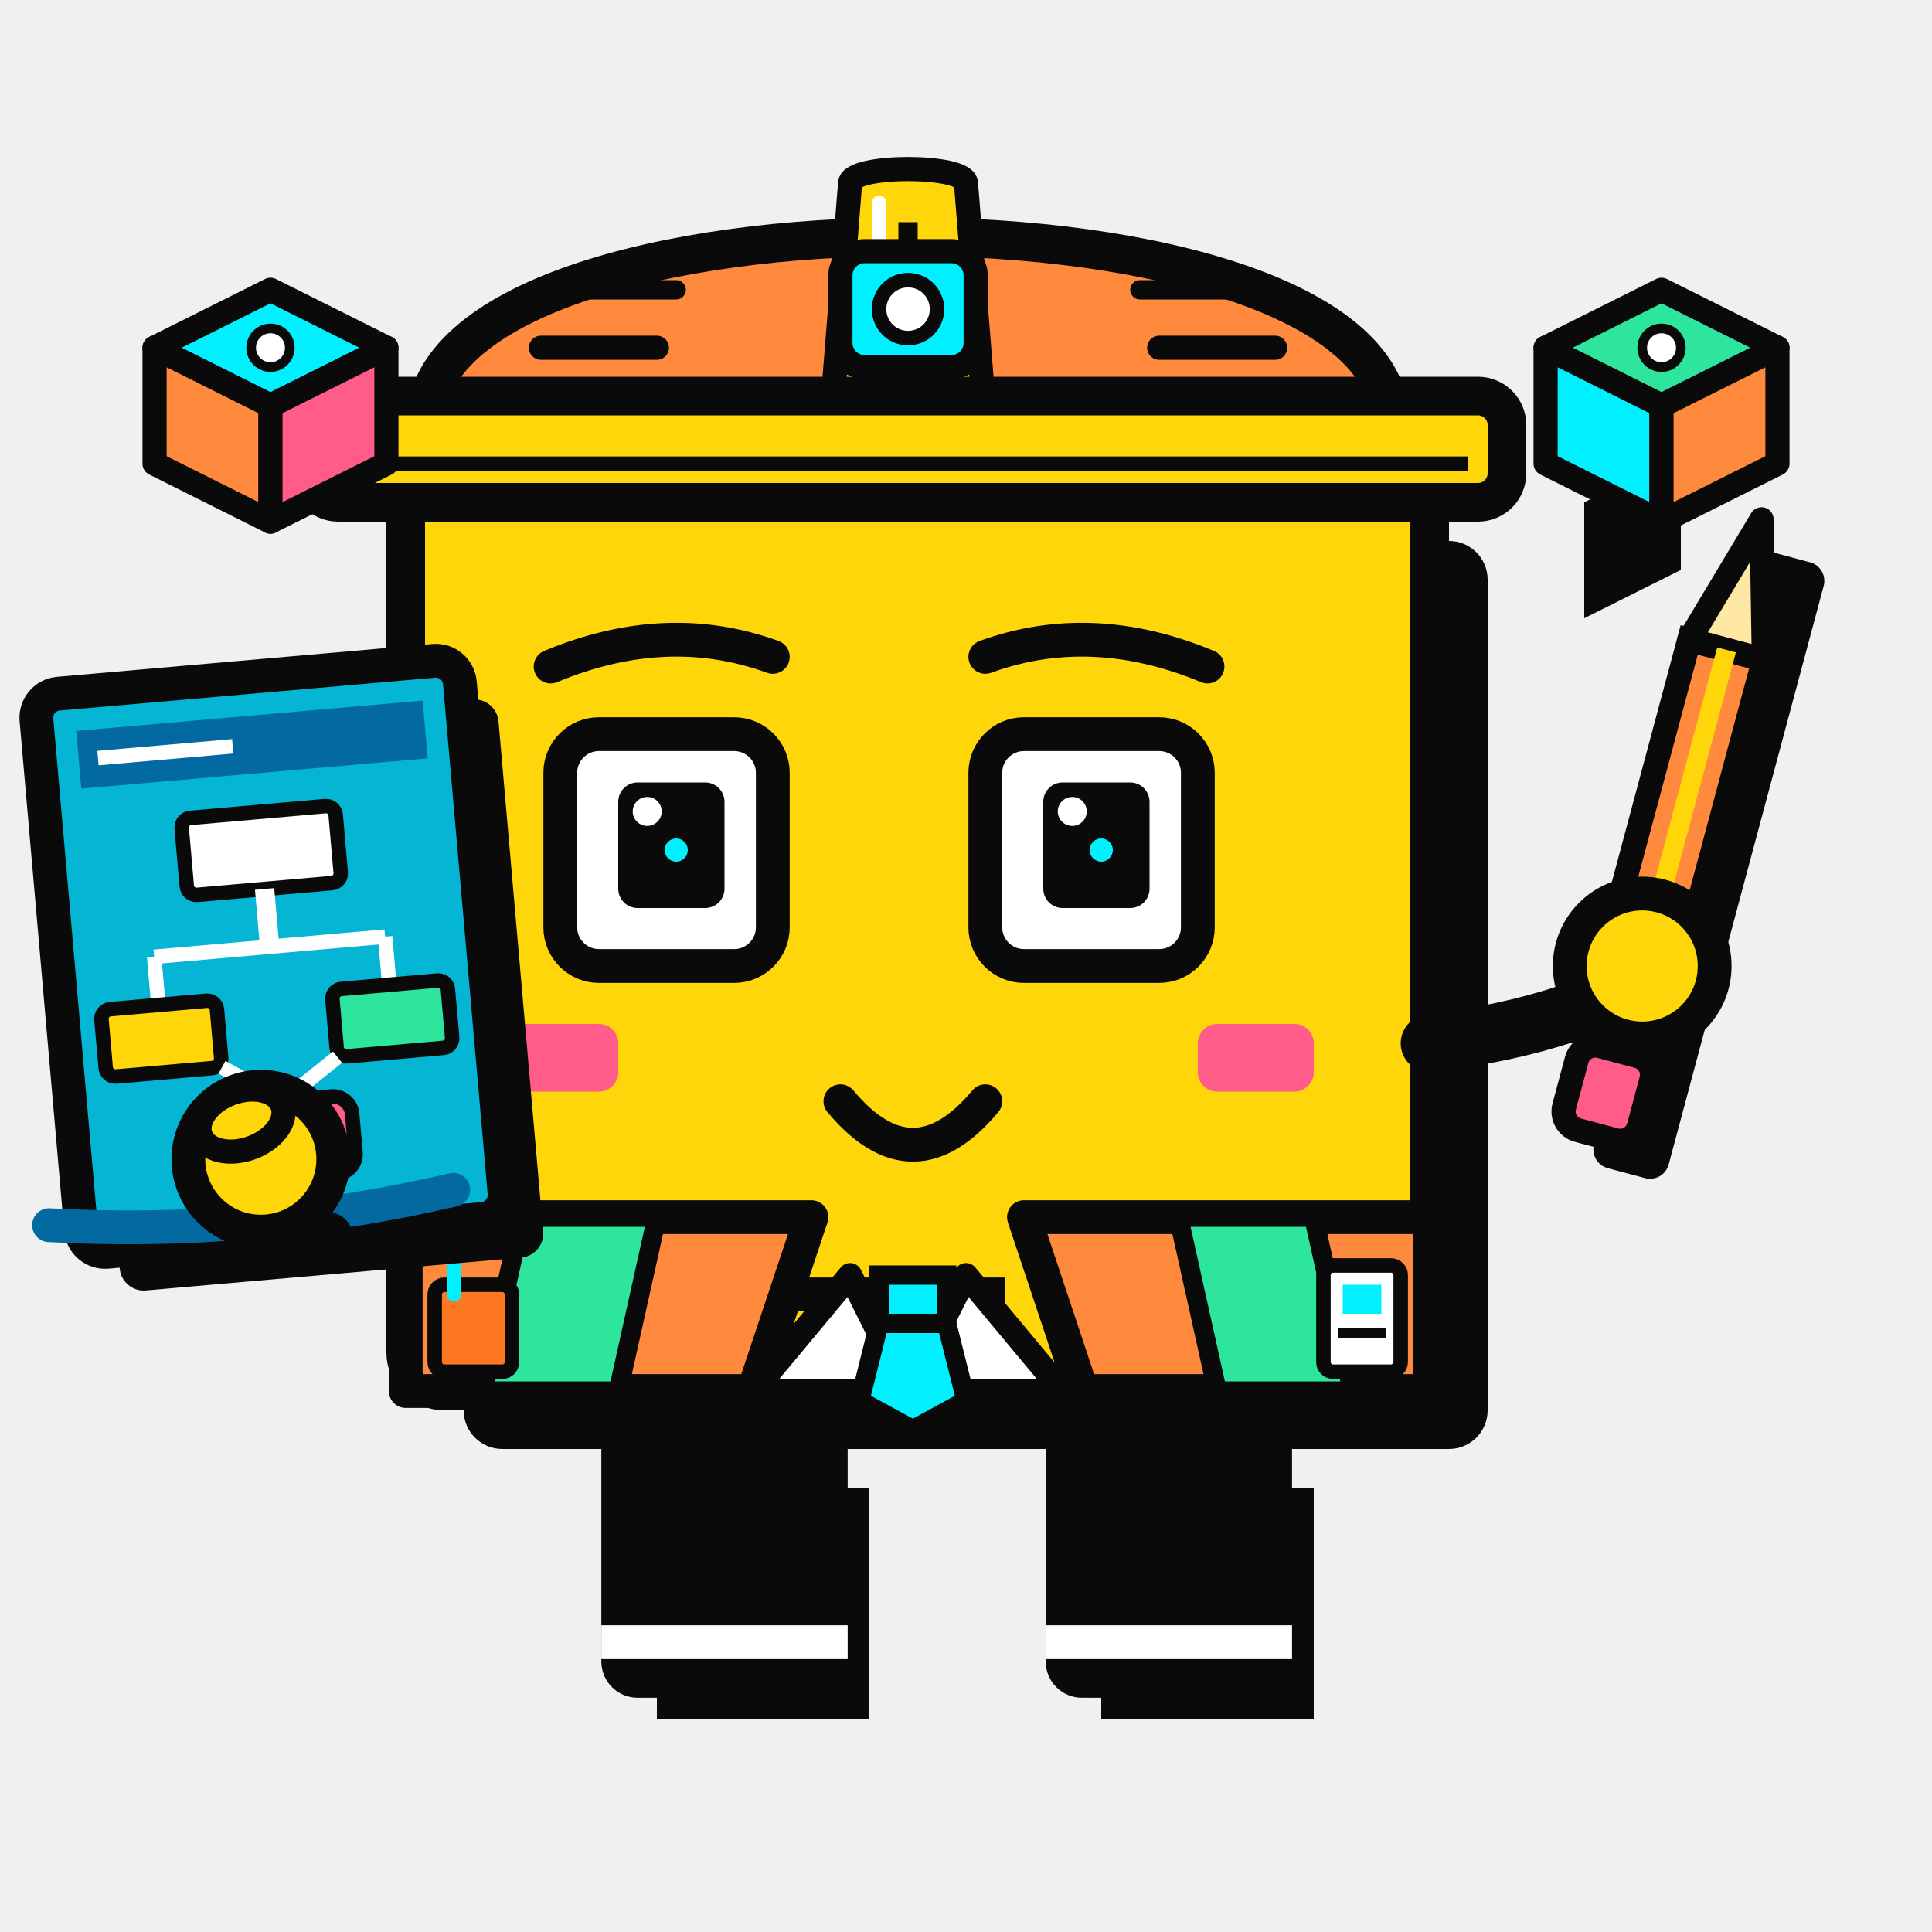
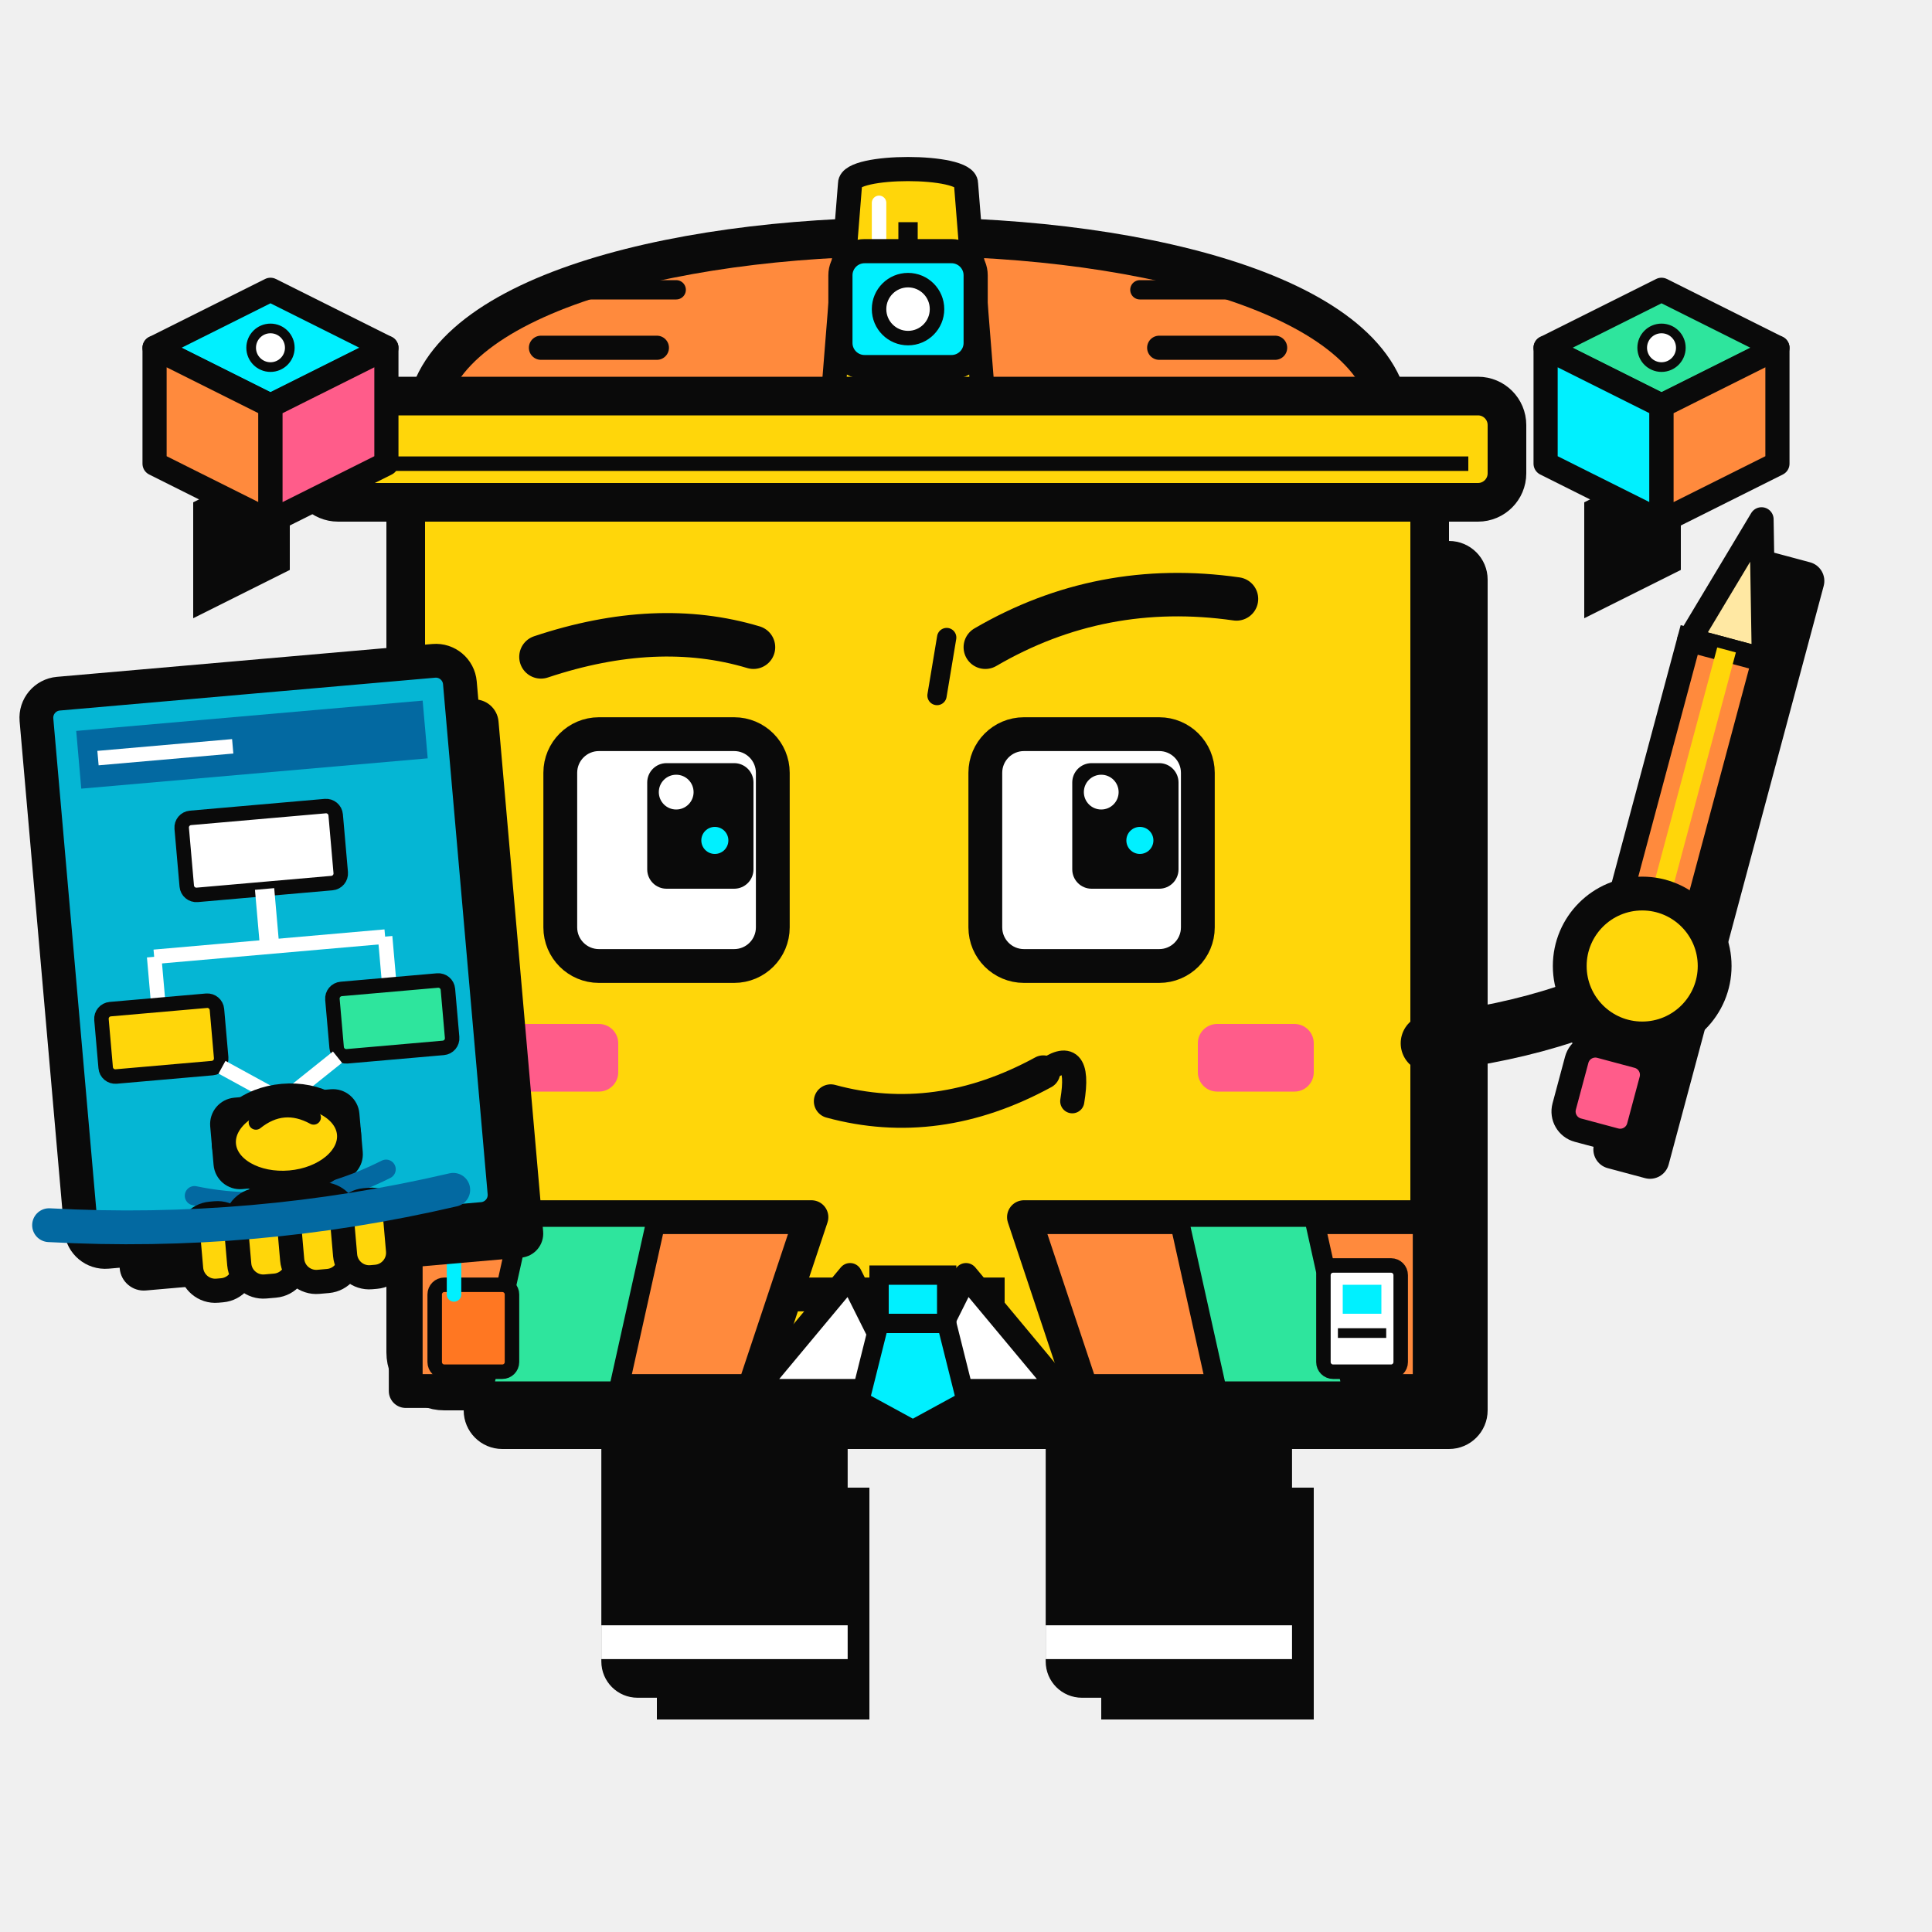
<svg xmlns="http://www.w3.org/2000/svg" viewBox="0 0 200 200" width="200" height="200" fill="none">
-   <polygon points="164,52 174,47 174,59 164,64" fill="#0A0A0A" />
-   <polygon points="160,36 172,30 184,36 172,42" fill="#2EE59D" stroke="#0A0A0A" stroke-width="2.5" stroke-linejoin="round" />
-   <polygon points="160,36 172,42 172,54 160,48" fill="#00F0FF" stroke="#0A0A0A" stroke-width="2.5" stroke-linejoin="round" />
-   <polygon points="172,42 184,36 184,48 172,54" fill="#FF8A3D" stroke="#0A0A0A" stroke-width="2.5" stroke-linejoin="round" />
-   <circle cx="172" cy="36" r="2" fill="#FFFFFF" stroke="#0A0A0A" stroke-width="1" />
-   <rect x="68" y="154" width="22" height="24" fill="#0A0A0A" />
-   <rect x="114" y="154" width="22" height="24" fill="#0A0A0A" />
-   <rect x="64" y="148" width="22" height="26" fill="#0A0A0A" rx="2" stroke="#0A0A0A" stroke-width="3.5" />
-   <line x1="64" y1="170" x2="86" y2="170" stroke="#FFFFFF" stroke-width="3.5" stroke-linecap="square" />
-   <rect x="110" y="148" width="22" height="26" fill="#0A0A0A" rx="2" stroke="#0A0A0A" stroke-width="3.5" />
-   <line x1="110" y1="170" x2="132" y2="170" stroke="#FFFFFF" stroke-width="3.5" stroke-linecap="square" />
-   <rect x="48" y="56" width="106" height="94" rx="4" fill="#0A0A0A" />
-   <rect x="42" y="50" width="106" height="94" rx="4" fill="#FFD60A" stroke="#0A0A0A" stroke-width="4" />
-   <line x1="54" y1="134" x2="136" y2="134" stroke="#0A0A0A" stroke-width="3.5" stroke-dasharray="8 6" />
-   <rect x="52" y="106" width="12" height="7" rx="2" fill="#FF5C8A" />
-   <rect x="124" y="106" width="12" height="7" rx="2" fill="#FF5C8A" />
-   <polygon points="78,144 94,144 88,132" fill="#FFFFFF" stroke="#0A0A0A" stroke-width="2.5" stroke-linejoin="round" />
-   <polygon points="110,144 94,144 100,132" fill="#FFFFFF" stroke="#0A0A0A" stroke-width="2.5" stroke-linejoin="round" />
-   <rect x="91" y="132" width="7" height="5" fill="#00F0FF" stroke="#0A0A0A" stroke-width="2" />
-   <polygon points="91,137 98,137 100,145 94.5,148 89,145" fill="#00F0FF" stroke="#0A0A0A" stroke-width="2" />
-   <polygon points="42,126 84,126 78,144 42,144" fill="#FF8A3D" stroke="#0A0A0A" stroke-width="3.5" stroke-linejoin="round" />
-   <polygon points="54,126 68,126 64,144 50,144" fill="#2EE59D" stroke="#0A0A0A" stroke-width="2" stroke-linejoin="round" />
-   <rect x="45" y="133" width="8" height="9" rx="1" fill="#FF7722" stroke="#0A0A0A" stroke-width="1.5" />
-   <line x1="47" y1="130" x2="47" y2="134" stroke="#00F0FF" stroke-width="1.5" stroke-linecap="round" />
-   <polygon points="106,126 148,126 148,144 112,144" fill="#FF8A3D" stroke="#0A0A0A" stroke-width="3.5" stroke-linejoin="round" />
-   <polygon points="122,126 136,126 140,144 126,144" fill="#2EE59D" stroke="#0A0A0A" stroke-width="2" stroke-linejoin="round" />
-   <rect x="137" y="131" width="8" height="11" rx="1" fill="#FFFFFF" stroke="#0A0A0A" stroke-width="1.5" />
-   <rect x="139" y="133" width="4" height="3" fill="#00F0FF" />
-   <line x1="138.5" y1="138" x2="143.5" y2="138" stroke="#0A0A0A" stroke-width="1" />
-   <line x1="84" y1="126" x2="78" y2="144" stroke="#0A0A0A" stroke-width="3" />
-   <line x1="106" y1="126" x2="112" y2="144" stroke="#0A0A0A" stroke-width="3" />
-   <path d="M 87 114 Q 94.5 123 102 114" stroke="#0A0A0A" stroke-width="3.5" fill="none" stroke-linecap="round" />
-   <rect x="58" y="76" width="22" height="24" rx="4" fill="#FFFFFF" stroke="#0A0A0A" stroke-width="3.5" />
-   <rect x="64" y="81" width="11" height="13" rx="2" fill="#0A0A0A" />
-   <circle cx="67" cy="84" r="1.5" fill="#FFFFFF" />
-   <circle cx="70" cy="88" r="1.2" fill="#00F0FF" />
-   <rect x="102" y="76" width="22" height="24" rx="4" fill="#FFFFFF" stroke="#0A0A0A" stroke-width="3.5" />
-   <rect x="108" y="81" width="11" height="13" rx="2" fill="#0A0A0A" />
-   <circle cx="111" cy="84" r="1.5" fill="#FFFFFF" />
-   <circle cx="114" cy="88" r="1.2" fill="#00F0FF" />
-   <path d="M 57 69 Q 69 64 80 68" stroke="#0A0A0A" stroke-width="3.5" stroke-linecap="round" fill="none" />
-   <path d="M 102 68 Q 113 64 125 69" stroke="#0A0A0A" stroke-width="3.5" stroke-linecap="round" fill="none" />
-   <path d="M 44 48 C 44 22 146 22 146 48 Z" fill="#0A0A0A" />
-   <path d="M 44 44 C 44 18 144 18 144 44 Z" fill="#FF8A3D" stroke="#0A0A0A" stroke-width="4" />
-   <line x1="56" y1="36" x2="68" y2="36" stroke="#0A0A0A" stroke-width="2.5" stroke-linecap="round" />
-   <line x1="120" y1="36" x2="132" y2="36" stroke="#0A0A0A" stroke-width="2.5" stroke-linecap="round" />
-   <line x1="60" y1="30" x2="70" y2="30" stroke="#0A0A0A" stroke-width="2" stroke-linecap="round" />
-   <line x1="118" y1="30" x2="128" y2="30" stroke="#0A0A0A" stroke-width="2" stroke-linecap="round" />
-   <path d="M 88 19 C 88 17 100 17 100 19 L 102 44 L 86 44 Z" fill="#FFD60A" stroke="#0A0A0A" stroke-width="2.5" />
-   <line x1="91" y1="21" x2="91" y2="41" stroke="#FFFFFF" stroke-width="1.5" stroke-linecap="round" />
-   <rect x="32" y="41" width="124" height="11" rx="3" fill="#FFD60A" stroke="#0A0A0A" stroke-width="4" />
-   <line x1="36" y1="48" x2="152" y2="48" stroke="#0A0A0A" stroke-width="1.5" />
-   <rect x="87" y="26" width="14" height="12" rx="2.5" fill="#00F0FF" stroke="#0A0A0A" stroke-width="2.5" />
-   <circle cx="94" cy="32" r="3" fill="#FFFFFF" stroke="#0A0A0A" stroke-width="1.5" />
-   <line x1="94" y1="23" x2="94" y2="26" stroke="#0A0A0A" stroke-width="2" />
-   <path d="M 148 108 Q 164 106 172 100" stroke="#0A0A0A" stroke-width="6" stroke-linecap="round" fill="none" />
-   <g transform="rotate(15 170 96)">
-     <rect x="171" y="55" width="8" height="66" rx="2" fill="#0A0A0A" />
-     <polygon points="169.5,57 172.5,57 171,52" fill="#0A0A0A" />
-     <polygon points="167,66 175,66 171,52" fill="#FFE8A3" stroke="#0A0A0A" stroke-width="2.5" stroke-linejoin="round" />
-     <rect x="167" y="66" width="8" height="38" fill="#FF8A3D" stroke="#0A0A0A" stroke-width="2.5" />
-     <line x1="171" y1="66" x2="171" y2="104" stroke="#FFD60A" stroke-width="2" />
-     <rect x="166.5" y="104" width="9" height="5" rx="1" fill="#FFFFFF" stroke="#0A0A0A" stroke-width="2" />
-     <line x1="168" y1="106.5" x2="174" y2="106.5" stroke="#0A0A0A" stroke-width="1" />
-     <rect x="167" y="109" width="8" height="9" rx="2" fill="#FF5C8A" stroke="#0A0A0A" stroke-width="2.5" />
+   <defs>
+     <style>
+       @keyframes se-float {
+         0%, 100% { transform: translateY(0px); }
+         50% { transform: translateY(-3.5px); }
+       }
+       @keyframes se-blueprint {
+         0%, 100% { transform: rotate(-8deg); }
+         50% { transform: rotate(-5deg) translateY(-2px); }
+       }
+       @keyframes se-cube-float-left {
+         0%, 100% { transform: translateY(0px) rotate(0deg); }
+         50% { transform: translateY(-4px) rotate(3deg); }
+       }
+       @keyframes se-cube-float-right {
+         0%, 100% { transform: translateY(0px) rotate(0deg); }
+         50% { transform: translateY(-3.5px) rotate(-3deg); }
+       }
+       @keyframes se-eye-blink {
+         0%, 88%, 94%, 100% { transform: scaleY(1); }
+         91% { transform: scaleY(0.08); }
+       }
+       @keyframes se-cube-color-cycle {
+         0% { filter: hue-rotate(0deg) saturate(1.1); }
+         50% { filter: hue-rotate(180deg) saturate(1.3); }
+         100% { filter: hue-rotate(360deg) saturate(1.1); }
+       }
+       @keyframes se-cube-color-cycle-alt {
+         0% { filter: hue-rotate(120deg) saturate(1.2); }
+         50% { filter: hue-rotate(300deg) saturate(1.4); }
+         100% { filter: hue-rotate(480deg) saturate(1.2); }
+       }
+       .se-animated-body {
+         animation: se-float 3.5s ease-in-out infinite;
+         transform-origin: center bottom;
+       }
+       .se-animated-blueprint {
+         animation: se-blueprint 3s ease-in-out infinite;
+         transform-origin: 28px 120px;
+       }
+       .se-animated-cube {
+         animation: se-cube-float-left 4s ease-in-out infinite;
+         transform-origin: 28px 42px;
+       }
+       .se-animated-cube-right {
+         animation: se-cube-float-right 4s ease-in-out 0.8s infinite;
+         transform-origin: 172px 42px;
+       }
+       .se-animated-eye-left {
+         animation: se-eye-blink 3.8s ease-in-out infinite;
+         transform-origin: 69px 88px;
+       }
+       .se-animated-eye-right {
+         animation: se-eye-blink 3.8s ease-in-out infinite;
+         transform-origin: 113px 88px;
+       }
+       .se-cube-color-left {
+         animation: se-cube-color-cycle 5s linear infinite;
+       }
+       .se-cube-color-right {
+         animation: se-cube-color-cycle-alt 5s linear infinite;
+       }
+     </style>
+   </defs>
+   <g class="se-animated-body">
+     <g class="se-animated-cube-right">
+       <polygon points="164,52 174,47 174,59 164,64" fill="#0A0A0A" />
+       <g class="se-cube-color-right">
+         <polygon points="160,36 172,30 184,36 172,42" fill="#2EE59D" stroke="#0A0A0A" stroke-width="2.5" stroke-linejoin="round" />
+         <polygon points="160,36 172,42 172,54 160,48" fill="#00F0FF" stroke="#0A0A0A" stroke-width="2.5" stroke-linejoin="round" />
+         <polygon points="172,42 184,36 184,48 172,54" fill="#FF8A3D" stroke="#0A0A0A" stroke-width="2.5" stroke-linejoin="round" />
+         <circle cx="172" cy="36" r="2" fill="#FFFFFF" stroke="#0A0A0A" stroke-width="1" />
+       </g>
+     </g>
+     <rect x="68" y="154" width="22" height="24" fill="#0A0A0A" />
+     <rect x="114" y="154" width="22" height="24" fill="#0A0A0A" />
+     <rect x="64" y="148" width="22" height="26" fill="#0A0A0A" rx="2" stroke="#0A0A0A" stroke-width="3.5" />
+     <line x1="64" y1="170" x2="86" y2="170" stroke="#FFFFFF" stroke-width="3.5" stroke-linecap="square" />
+     <rect x="110" y="148" width="22" height="26" fill="#0A0A0A" rx="2" stroke="#0A0A0A" stroke-width="3.5" />
+     <line x1="110" y1="170" x2="132" y2="170" stroke="#FFFFFF" stroke-width="3.5" stroke-linecap="square" />
+     <rect x="48" y="56" width="106" height="94" rx="4" fill="#0A0A0A" />
+     <rect x="42" y="50" width="106" height="94" rx="4" fill="#FFD60A" stroke="#0A0A0A" stroke-width="4" />
+     <line x1="54" y1="134" x2="136" y2="134" stroke="#0A0A0A" stroke-width="3.5" stroke-dasharray="8 6" />
+     <rect x="52" y="106" width="12" height="7" rx="2" fill="#FF5C8A" />
+     <rect x="124" y="106" width="12" height="7" rx="2" fill="#FF5C8A" />
+     <polygon points="78,144 94,144 88,132" fill="#FFFFFF" stroke="#0A0A0A" stroke-width="2.5" stroke-linejoin="round" />
+     <polygon points="110,144 94,144 100,132" fill="#FFFFFF" stroke="#0A0A0A" stroke-width="2.5" stroke-linejoin="round" />
+     <rect x="91" y="132" width="7" height="5" fill="#00F0FF" stroke="#0A0A0A" stroke-width="2" />
+     <polygon points="91,137 98,137 100,145 94.5,148 89,145" fill="#00F0FF" stroke="#0A0A0A" stroke-width="2" />
+     <polygon points="42,126 84,126 78,144 42,144" fill="#FF8A3D" stroke="#0A0A0A" stroke-width="3.5" stroke-linejoin="round" />
+     <polygon points="54,126 68,126 64,144 50,144" fill="#2EE59D" stroke="#0A0A0A" stroke-width="2" stroke-linejoin="round" />
+     <rect x="45" y="133" width="8" height="9" rx="1" fill="#FF7722" stroke="#0A0A0A" stroke-width="1.5" />
+     <line x1="47" y1="130" x2="47" y2="134" stroke="#00F0FF" stroke-width="1.5" stroke-linecap="round" />
+     <polygon points="106,126 148,126 148,144 112,144" fill="#FF8A3D" stroke="#0A0A0A" stroke-width="3.5" stroke-linejoin="round" />
+     <polygon points="122,126 136,126 140,144 126,144" fill="#2EE59D" stroke="#0A0A0A" stroke-width="2" stroke-linejoin="round" />
+     <rect x="137" y="131" width="8" height="11" rx="1" fill="#FFFFFF" stroke="#0A0A0A" stroke-width="1.5" />
+     <rect x="139" y="133" width="4" height="3" fill="#00F0FF" />
+     <line x1="138.5" y1="138" x2="143.5" y2="138" stroke="#0A0A0A" stroke-width="1" />
+     <line x1="84" y1="126" x2="78" y2="144" stroke="#0A0A0A" stroke-width="3" />
+     <line x1="106" y1="126" x2="112" y2="144" stroke="#0A0A0A" stroke-width="3" />
+     <path d="M 86 114 Q 97 117 108 111" stroke="#0A0A0A" stroke-width="3.5" fill="none" stroke-linecap="round" />
+     <path d="M 108 111 Q 112 108 111 114" stroke="#0A0A0A" stroke-width="2.5" fill="none" stroke-linecap="round" />
+     <g class="se-animated-eye-left">
+       <rect x="58" y="76" width="22" height="24" rx="4" fill="#FFFFFF" stroke="#0A0A0A" stroke-width="3.5" />
+       <rect x="67" y="79" width="11" height="13" rx="2" fill="#0A0A0A" />
+       <circle cx="70" cy="82" r="1.8" fill="#FFFFFF" />
+       <circle cx="74" cy="87" r="1.4" fill="#00F0FF" />
+     </g>
+     <g class="se-animated-eye-right">
+       <rect x="102" y="76" width="22" height="24" rx="4" fill="#FFFFFF" stroke="#0A0A0A" stroke-width="3.5" />
+       <rect x="111" y="79" width="11" height="13" rx="2" fill="#0A0A0A" />
+       <circle cx="114" cy="82" r="1.8" fill="#FFFFFF" />
+       <circle cx="118" cy="87" r="1.4" fill="#00F0FF" />
+     </g>
+     <path d="M 56 68 Q 68 64 78 67" stroke="#0A0A0A" stroke-width="4.5" stroke-linecap="round" fill="none" />
+     <path d="M 102 67 Q 114 60 128 62" stroke="#0A0A0A" stroke-width="4.5" stroke-linecap="round" fill="none" />
+     <line x1="97" y1="72" x2="98" y2="66" stroke="#0A0A0A" stroke-width="2" stroke-linecap="round" />
+     <path d="M 44 48 C 44 22 146 22 146 48 Z" fill="#0A0A0A" />
+     <path d="M 44 44 C 44 18 144 18 144 44 Z" fill="#FF8A3D" stroke="#0A0A0A" stroke-width="4" />
+     <line x1="56" y1="36" x2="68" y2="36" stroke="#0A0A0A" stroke-width="2.5" stroke-linecap="round" />
+     <line x1="120" y1="36" x2="132" y2="36" stroke="#0A0A0A" stroke-width="2.5" stroke-linecap="round" />
+     <line x1="60" y1="30" x2="70" y2="30" stroke="#0A0A0A" stroke-width="2" stroke-linecap="round" />
+     <line x1="118" y1="30" x2="128" y2="30" stroke="#0A0A0A" stroke-width="2" stroke-linecap="round" />
+     <path d="M 88 19 C 88 17 100 17 100 19 L 102 44 L 86 44 Z" fill="#FFD60A" stroke="#0A0A0A" stroke-width="2.5" />
+     <line x1="91" y1="21" x2="91" y2="41" stroke="#FFFFFF" stroke-width="1.5" stroke-linecap="round" />
+     <rect x="32" y="41" width="124" height="11" rx="3" fill="#FFD60A" stroke="#0A0A0A" stroke-width="4" />
+     <line x1="36" y1="48" x2="152" y2="48" stroke="#0A0A0A" stroke-width="1.5" />
+     <rect x="87" y="26" width="14" height="12" rx="2.5" fill="#00F0FF" stroke="#0A0A0A" stroke-width="2.5" />
+     <circle cx="94" cy="32" r="3" fill="#FFFFFF" stroke="#0A0A0A" stroke-width="1.5" />
+     <line x1="94" y1="23" x2="94" y2="26" stroke="#0A0A0A" stroke-width="2" />
+     <path d="M 148 108 Q 164 106 172 100" stroke="#0A0A0A" stroke-width="6" stroke-linecap="round" fill="none" />
+     <g transform="rotate(15 170 96)">
+       <rect x="171" y="55" width="8" height="66" rx="2" fill="#0A0A0A" />
+       <polygon points="169.5,57 172.5,57 171,52" fill="#0A0A0A" />
+       <polygon points="167,66 175,66 171,52" fill="#FFE8A3" stroke="#0A0A0A" stroke-width="2.5" stroke-linejoin="round" />
+       <rect x="167" y="66" width="8" height="38" fill="#FF8A3D" stroke="#0A0A0A" stroke-width="2.5" />
+       <line x1="171" y1="66" x2="171" y2="104" stroke="#FFD60A" stroke-width="2" />
+       <rect x="166.5" y="104" width="9" height="5" rx="1" fill="#FFFFFF" stroke="#0A0A0A" stroke-width="2" />
+       <line x1="168" y1="106.5" x2="174" y2="106.5" stroke="#0A0A0A" stroke-width="1" />
+       <rect x="167" y="109" width="8" height="9" rx="2" fill="#FF5C8A" stroke="#0A0A0A" stroke-width="2.5" />
+     </g>
+     <circle cx="170" cy="100" r="7.5" fill="#FFD60A" stroke="#0A0A0A" stroke-width="3.5" />
+     <g class="se-animated-blueprint">
+       <path d="M 42 116 Q 34 128 26 128" stroke="#0A0A0A" stroke-width="8" stroke-linecap="round" fill="none" />
+       <path d="M 42 116 Q 34 128 26 128" stroke="#FF8A3D" stroke-width="5" stroke-linecap="round" fill="none" />
+       <circle cx="28" cy="128" r="3.5" fill="#2EE59D" stroke="#0A0A0A" stroke-width="1.5" />
+       <rect x="10" y="74" width="44" height="58" rx="2.5" fill="#0A0A0A" transform="rotate(-5 32 103)" />
+       <rect x="6" y="70" width="44" height="58" rx="2.5" fill="#05B6D4" stroke="#0A0A0A" stroke-width="3.5" transform="rotate(-5 28 99)" />
+       <g transform="rotate(-5 28 99)">
+         <rect x="10" y="74" width="36" height="6" fill="#0369A1" />
+         <line x1="12" y1="77" x2="26" y2="77" stroke="#FFFFFF" stroke-width="1.5" />
+         <rect x="20" y="84" width="16" height="8" rx="1" fill="#FFFFFF" stroke="#0A0A0A" stroke-width="1.5" />
+         <line x1="28" y1="92" x2="28" y2="98" stroke="#FFFFFF" stroke-width="2" />
+         <line x1="16" y1="98" x2="40" y2="98" stroke="#FFFFFF" stroke-width="1.5" />
+         <line x1="16" y1="98" x2="16" y2="103" stroke="#FFFFFF" stroke-width="1.5" />
+         <line x1="40" y1="98" x2="40" y2="103" stroke="#FFFFFF" stroke-width="1.5" />
+         <rect x="10" y="103" width="12" height="7" rx="1" fill="#FFD60A" stroke="#0A0A0A" stroke-width="1.5" />
+         <rect x="34" y="103" width="12" height="7" rx="1" fill="#2EE59D" stroke="#0A0A0A" stroke-width="1.5" />
+         <line x1="22" y1="110" x2="28" y2="114" stroke="#FFFFFF" stroke-width="1.5" />
+         <line x1="34" y1="110" x2="28" y2="114" stroke="#FFFFFF" stroke-width="1.5" />
+         <rect x="21" y="114" width="14" height="8" rx="2" fill="#FF5C8A" stroke="#0A0A0A" stroke-width="1.5" />
+         <path d="M 18 123 Q 28 126 38 122" stroke="#0369A1" stroke-width="2" stroke-linecap="round" fill="none" />
+         <g id="se-fingers-grip">
+           <rect x="17" y="125" width="5.5" height="8" rx="2.5" fill="#FFD60A" stroke="#0A0A0A" stroke-width="2.5" />
+           <rect x="22" y="124" width="6" height="9" rx="2.5" fill="#FFD60A" stroke="#0A0A0A" stroke-width="2.5" />
+           <rect x="27.5" y="124" width="6" height="9" rx="2.5" fill="#FFD60A" stroke="#0A0A0A" stroke-width="2.5" />
+           <rect x="33" y="125" width="5.5" height="8" rx="2.5" fill="#FFD60A" stroke="#0A0A0A" stroke-width="2.5" />
+           <ellipse cx="28" cy="118" rx="6.5" ry="4.5" fill="#FFD60A" stroke="#0A0A0A" stroke-width="2.5" />
+           <path d="M 25 116 Q 28 114 31 116" stroke="#0A0A0A" stroke-width="1.5" stroke-linecap="round" fill="none" />
+         </g>
+       </g>
+       <path d="M 5 125 Q 26 128 47 125" stroke="#0369A1" stroke-width="3.5" stroke-linecap="round" fill="none" transform="rotate(-5 26 125)" />
+     </g>
+     <g class="se-animated-cube">
+       <polygon points="20,52 30,47 30,59 20,64" fill="#0A0A0A" />
+       <g class="se-cube-color-left">
+         <polygon points="16,36 28,30 40,36 28,42" fill="#00F0FF" stroke="#0A0A0A" stroke-width="2.5" stroke-linejoin="round" />
+         <polygon points="16,36 28,42 28,54 16,48" fill="#FF8A3D" stroke="#0A0A0A" stroke-width="2.5" stroke-linejoin="round" />
+         <polygon points="28,42 40,36 40,48 28,54" fill="#FF5C8A" stroke="#0A0A0A" stroke-width="2.5" stroke-linejoin="round" />
+         <circle cx="28" cy="36" r="2" fill="#FFFFFF" stroke="#0A0A0A" stroke-width="1" />
+       </g>
+     </g>
  </g>
-   <circle cx="170" cy="100" r="7.5" fill="#FFD60A" stroke="#0A0A0A" stroke-width="3.5" />
-   <g>
-     <path d="M 42 110 Q 24 116 28 126" stroke="#0A0A0A" stroke-width="6" stroke-linecap="round" fill="none" />
-     <rect x="10" y="74" width="44" height="58" rx="2.5" fill="#0A0A0A" transform="rotate(-5 32 103)" />
-     <rect x="6" y="70" width="44" height="58" rx="2.5" fill="#05B6D4" stroke="#0A0A0A" stroke-width="3.5" transform="rotate(-5 28 99)" />
-     <g transform="rotate(-5 28 99)">
-       <rect x="10" y="74" width="36" height="6" fill="#0369A1" />
-       <line x1="12" y1="77" x2="26" y2="77" stroke="#FFFFFF" stroke-width="1.5" />
-       <rect x="20" y="84" width="16" height="8" rx="1" fill="#FFFFFF" stroke="#0A0A0A" stroke-width="1.5" />
-       <line x1="28" y1="92" x2="28" y2="98" stroke="#FFFFFF" stroke-width="2" />
-       <line x1="16" y1="98" x2="40" y2="98" stroke="#FFFFFF" stroke-width="1.5" />
-       <line x1="16" y1="98" x2="16" y2="103" stroke="#FFFFFF" stroke-width="1.5" />
-       <line x1="40" y1="98" x2="40" y2="103" stroke="#FFFFFF" stroke-width="1.5" />
-       <rect x="10" y="103" width="12" height="7" rx="1" fill="#FFD60A" stroke="#0A0A0A" stroke-width="1.5" />
-       <rect x="34" y="103" width="12" height="7" rx="1" fill="#2EE59D" stroke="#0A0A0A" stroke-width="1.5" />
-       <line x1="22" y1="110" x2="28" y2="114" stroke="#FFFFFF" stroke-width="1.5" />
-       <line x1="34" y1="110" x2="28" y2="114" stroke="#FFFFFF" stroke-width="1.5" />
-       <rect x="21" y="114" width="14" height="8" rx="2" fill="#FF5C8A" stroke="#0A0A0A" stroke-width="1.5" />
-     </g>
-     <path d="M 5 125 Q 26 128 47 125" stroke="#0369A1" stroke-width="3.5" stroke-linecap="round" fill="none" transform="rotate(-5 26 125)" />
-     <path d="M 34 128 Q 28 126 24 122" stroke="#0A0A0A" stroke-width="5" stroke-linecap="round" fill="none" />
-     <circle cx="27" cy="120" r="7.5" fill="#FFD60A" stroke="#0A0A0A" stroke-width="3.5" />
-     <ellipse cx="25" cy="116" rx="4.5" ry="3" transform="rotate(-20 25 116)" fill="#FFD60A" stroke="#0A0A0A" stroke-width="2.5" />
-   </g>
-   <polygon points="16,36 28,30 40,36 28,42" fill="#00F0FF" stroke="#0A0A0A" stroke-width="2.5" stroke-linejoin="round" />
-   <polygon points="16,36 28,42 28,54 16,48" fill="#FF8A3D" stroke="#0A0A0A" stroke-width="2.5" stroke-linejoin="round" />
-   <polygon points="28,42 40,36 40,48 28,54" fill="#FF5C8A" stroke="#0A0A0A" stroke-width="2.5" stroke-linejoin="round" />
-   <circle cx="28" cy="36" r="2" fill="#FFFFFF" stroke="#0A0A0A" stroke-width="1" />
</svg>
